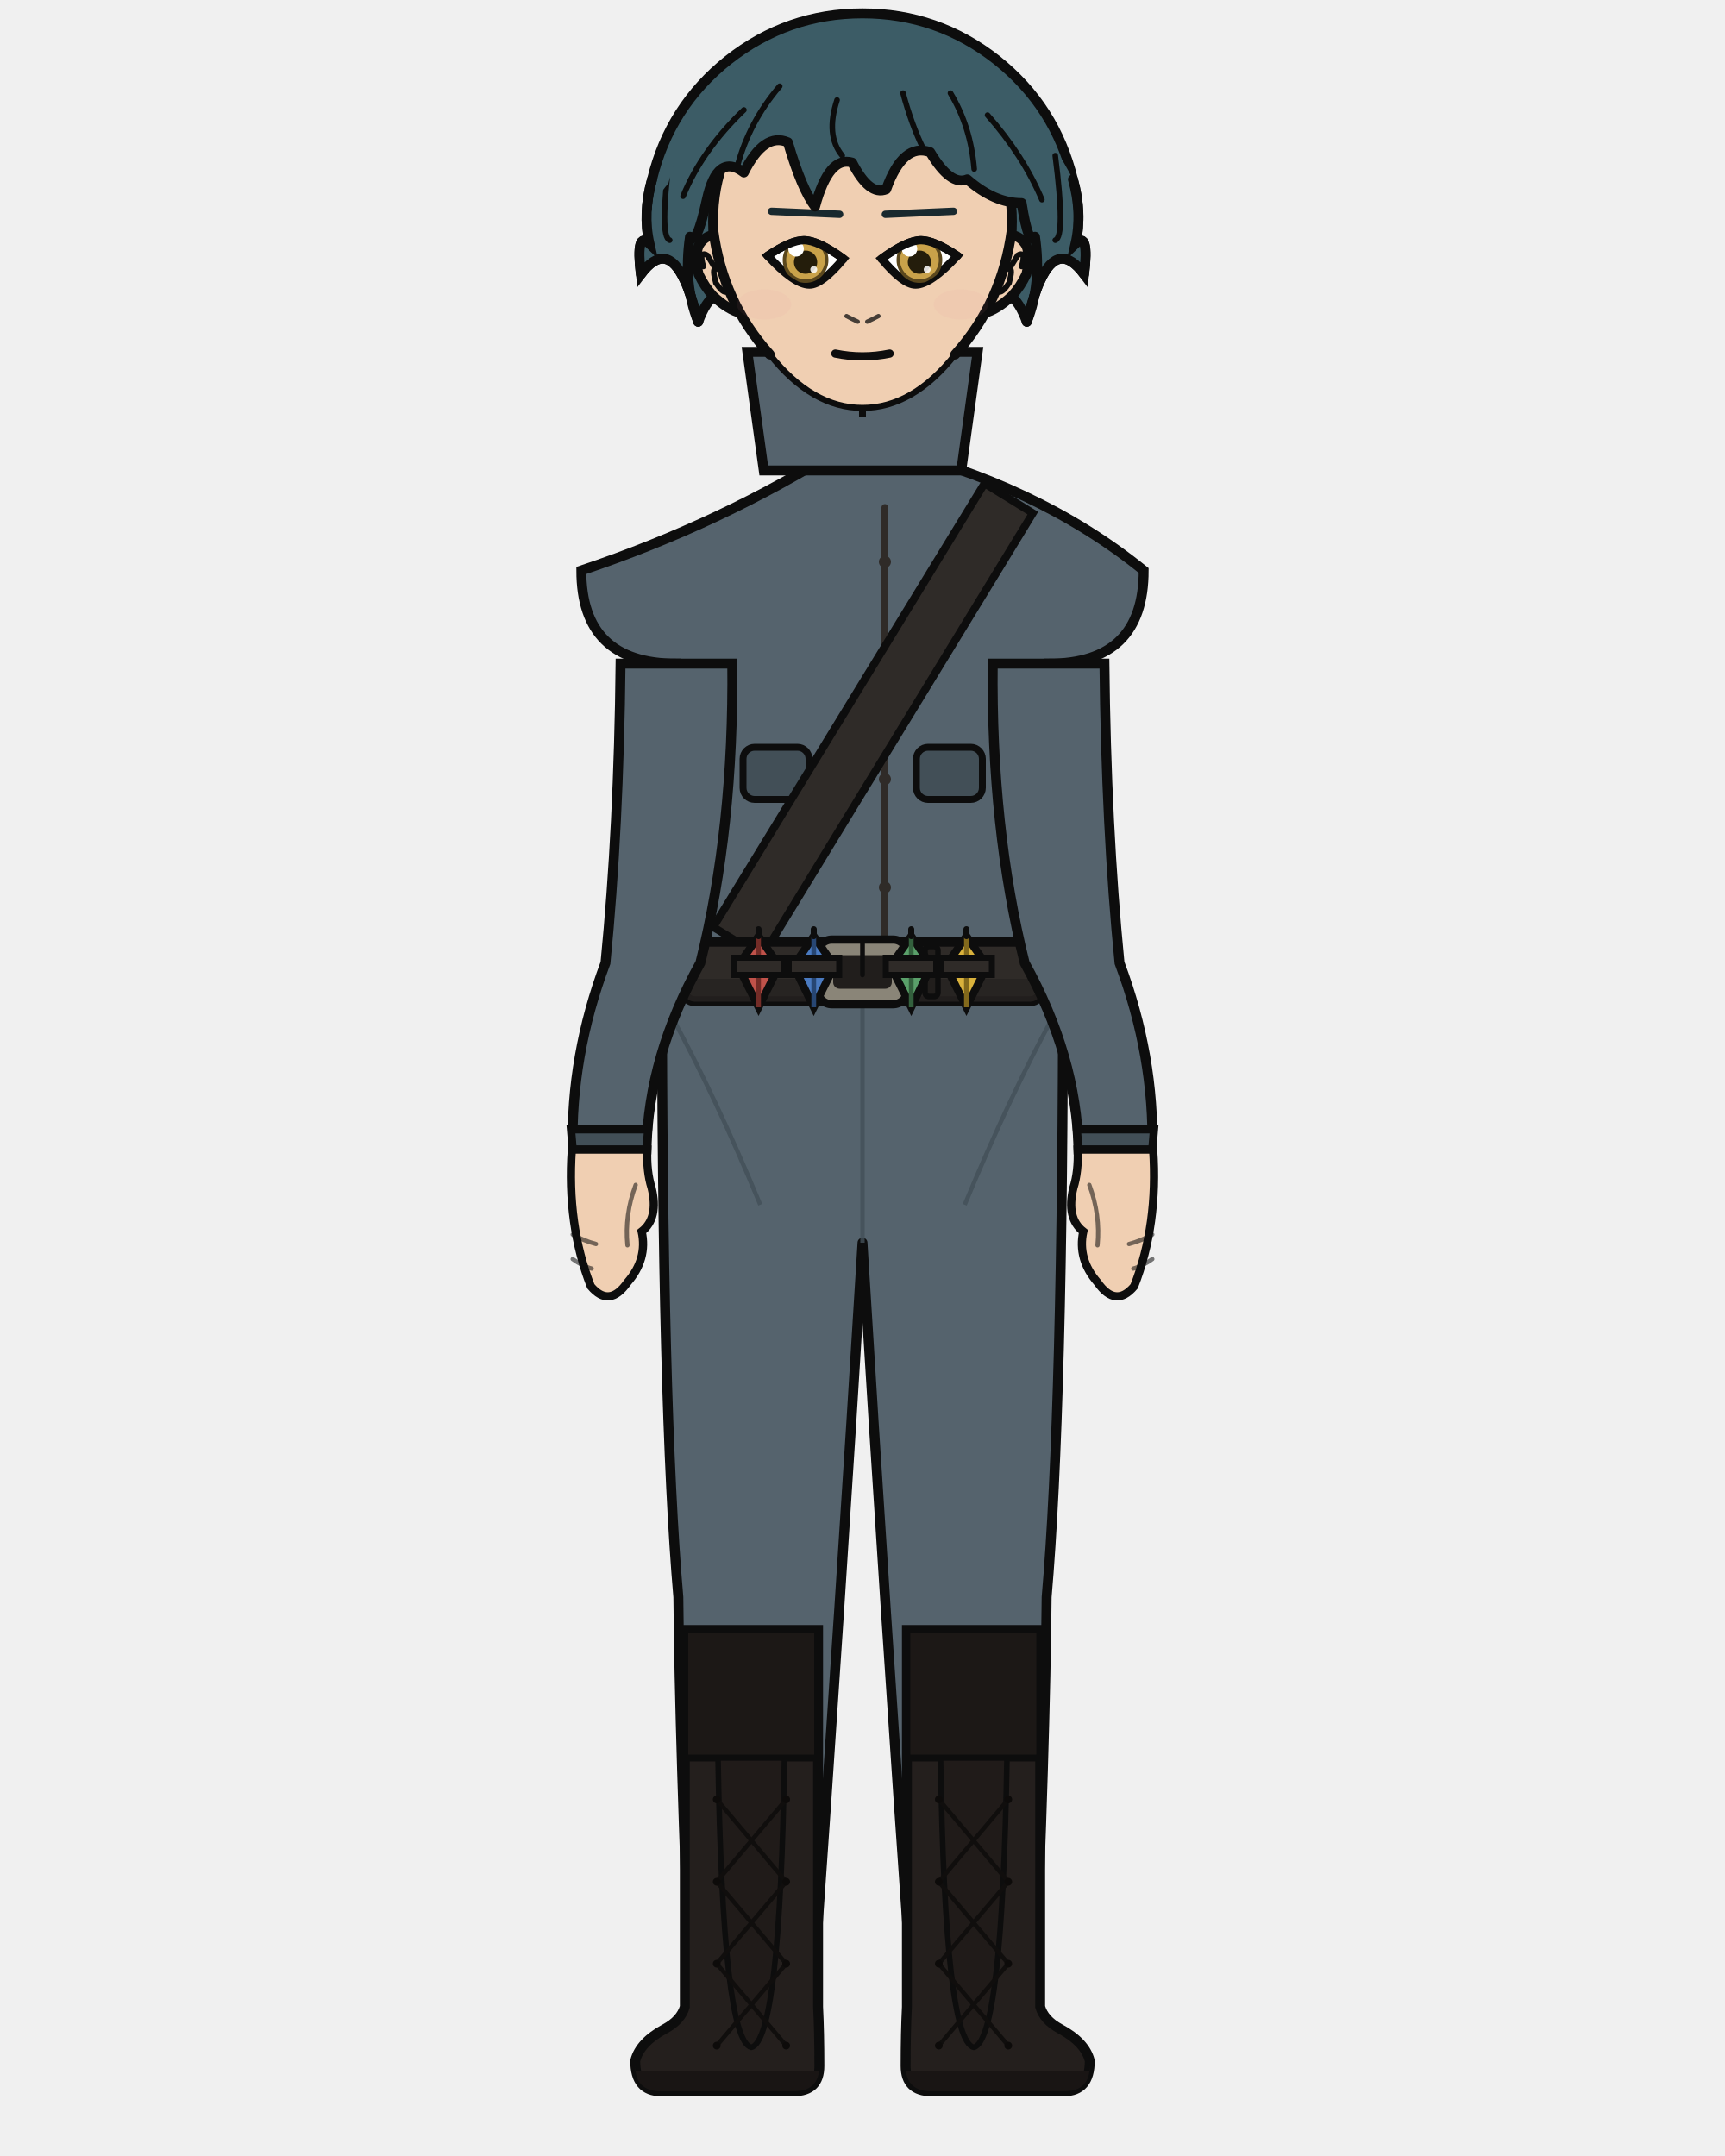
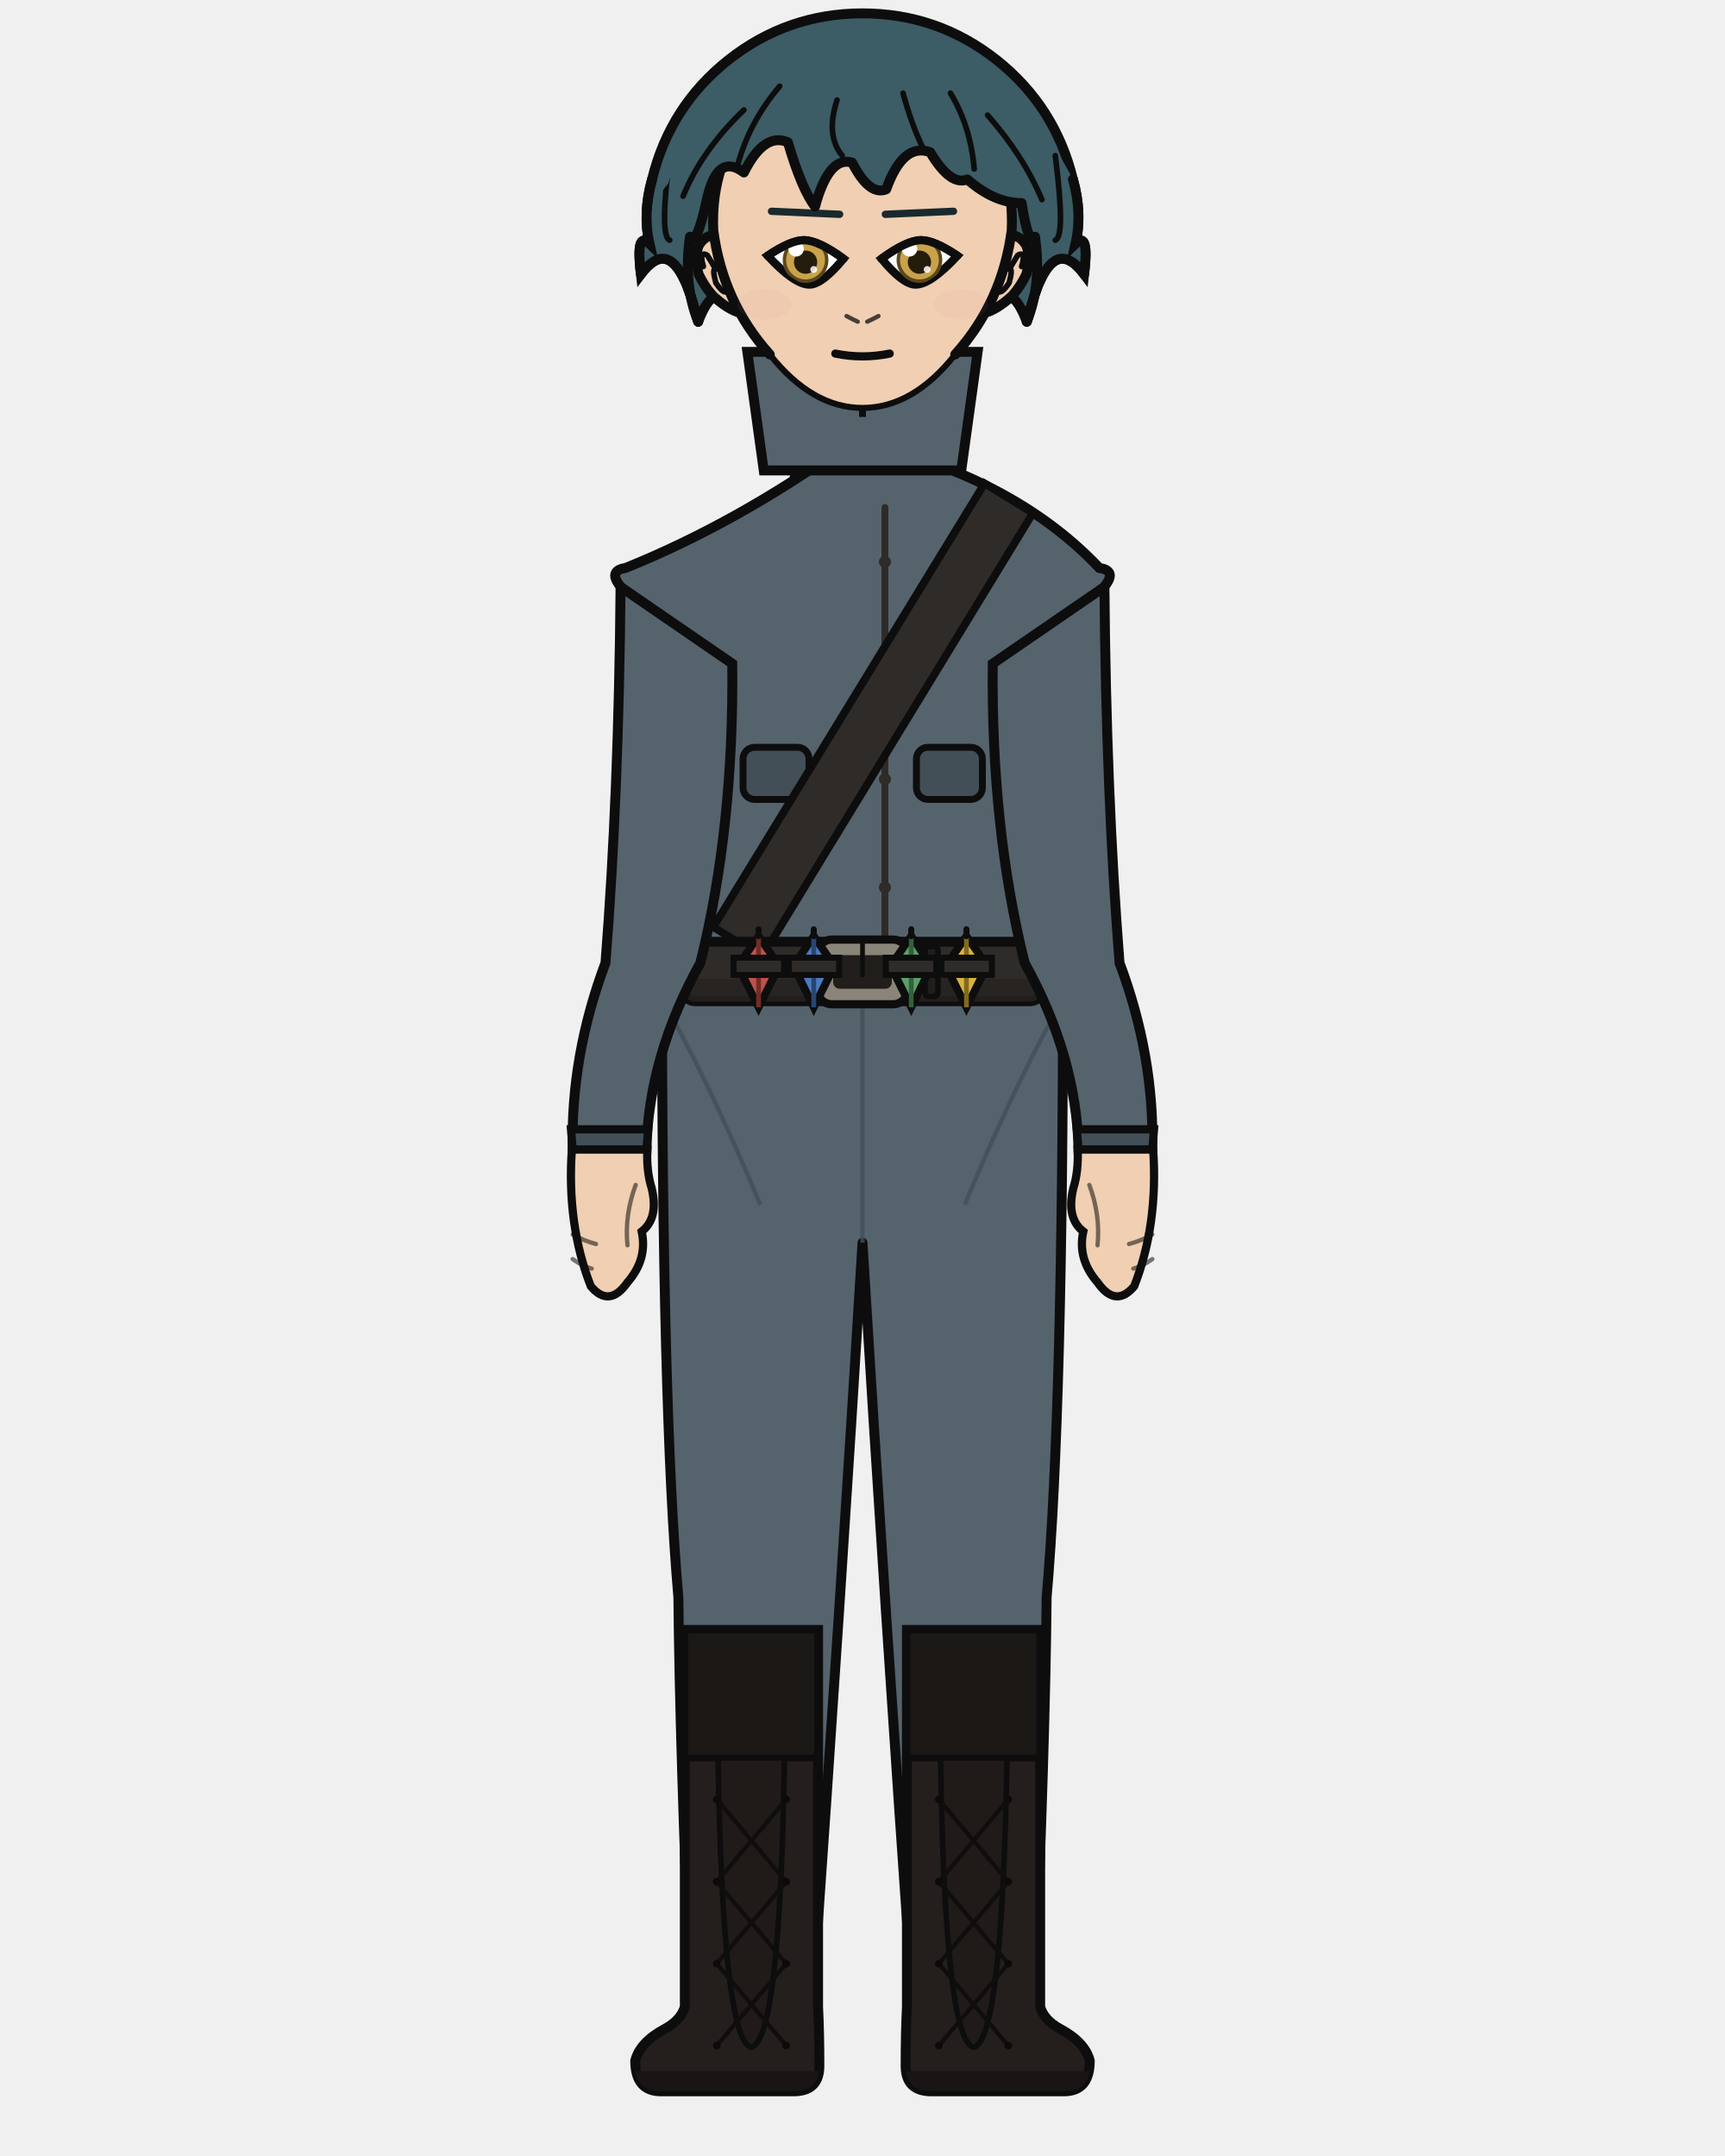
<svg xmlns="http://www.w3.org/2000/svg" width="400" height="500" viewBox="0 0 400 500">
  <defs>
    <clipPath id="hair-front">
      <path d="M 161.9 74.6 Q 158.4 65.9 160.0 54.9 Q 161.5 57.3 163.9 46.3 Q 166.3 35.3 172.5 40.0 Q 177.2 30.6 182.7 33.0 Q 185.9 43.9 189.0 47.9 Q 192.2 36.1 197.6 37.7 Q 201.6 45.5 205.5 43.9 Q 209.4 33.0 215.7 35.3 Q 220.4 43.2 224.3 41.6 Q 230.6 47.1 236.9 47.1 Q 238.5 57.3 240.0 54.9 Q 241.6 65.9 238.1 74.6 Q 240.0 67.5 241.2 65.1 Q 245.5 55.7 251.4 63.6 Q 252.6 53.4 249.4 56.5 Q 251.0 49.4 248.8 41.6 Q 241.3 26.9 228.6 17.0 Q 216.0 7.1 200.0 7.1 Q 184.0 7.1 171.4 17.0 Q 158.7 26.9 155.0 42.5 Q 149.0 49.4 150.6 56.5 Q 147.4 53.4 148.6 63.6 Q 154.5 55.7 158.8 65.1 Q 160.0 67.5 161.9 74.6 Z" />
    </clipPath>
  </defs>
  <path d="M 151.2 41.6 Q 155.3 24.7 168.9 13.9 Q 182.6 3.1 200.0 3.1 Q 217.4 3.1 231.1 13.9 Q 244.7 24.7 248.8 41.6 Q 251.0 49.4 249.4 56.5 Q 252.6 53.4 251.4 63.6 Q 245.5 55.7 241.2 65.1 Q 240.0 67.5 238.1 74.6 Q 234.5 65.1 230.6 70.6 Q 226.7 73.0 221.2 84.0 Q 211.8 73.0 200.0 75.3 Q 188.2 73.0 178.8 84.0 Q 173.3 73.0 169.4 70.6 Q 165.5 65.1 161.9 74.6 Q 160.0 67.5 158.8 65.1 Q 154.5 55.7 148.6 63.6 Q 147.4 53.4 150.6 56.5 Q 149.0 49.4 151.2 41.6 Z" fill="#3c5c66" />
  <path d="M 151.2 41.6 Q 155.3 24.7 168.9 13.9 Q 182.6 3.1 200.0 3.1 Q 217.4 3.1 231.1 13.9 Q 244.7 24.7 248.8 41.6 Q 251.0 49.4 249.4 56.5 Q 252.6 53.4 251.4 63.6 Q 245.5 55.7 241.2 65.1 Q 240.0 67.5 238.1 74.6 Q 234.5 65.1 230.6 70.6 Q 226.7 73.0 221.2 84.0 Q 211.8 73.0 200.0 75.3 Q 188.2 73.0 178.8 84.0 Q 173.3 73.0 169.4 70.6 Q 165.5 65.1 161.9 74.6 Q 160.0 67.5 158.8 65.1 Q 154.5 55.7 148.6 63.6 Q 147.4 53.4 150.6 56.5 Q 149.0 49.4 151.2 41.6 Z" fill="none" stroke="#0d0d0d" stroke-width="2.3" stroke-linecap="round" stroke-linejoin="round" />
  <rect x="184.3" y="86.7" width="31.4" height="34.1" rx="11.0" fill="#f0cfb2" />
  <line x1="184.3" y1="86.7" x2="184.3" y2="120.9" stroke="#0d0d0d" stroke-width="2.3" />
  <line x1="215.7" y1="86.7" x2="215.7" y2="120.9" stroke="#0d0d0d" stroke-width="2.3" />
  <path d="M 153.5 225.3 L 246.5 225.3 Q 246.5 326.9 242.7 370.4 Q 242.4 403.7 239.8 465.4 L 211.7 465.4 Q 205.0 370.4 200.0 288.2 Q 195.0 370.4 188.3 465.4 L 160.2 465.4 Q 157.6 403.7 157.3 370.4 Q 153.5 326.9 153.5 225.3 Z" fill="#55636d" stroke="#0d0d0d" stroke-width="2.3" stroke-linejoin="round" />
  <line x1="200.0" y1="232.9" x2="200.0" y2="288.2" stroke="#424f57" stroke-width="1.0" opacity="0.8" />
  <path d="M 155.6 235.4 Q 165.9 254.3 176.3 279.4" fill="none" stroke="#424f57" stroke-width="1.0" opacity="0.8" />
  <path d="M 244.4 235.4 Q 234.1 254.3 223.7 279.4" fill="none" stroke="#424f57" stroke-width="1.0" opacity="0.8" />
  <path d="M 189.7 378.0 L 189.7 465.4 Q 190.0 471.3 190.0 479.1 Q 190.0 485.0 184.0 485.0 L 153.3 485.0 Q 147.3 485.0 147.3 477.9 Q 148.4 473.6 154.2 470.5 Q 157.9 468.5 158.8 465.4 L 158.8 378.0 Z" fill="#241f1d" stroke="#0d0d0d" stroke-width="2.3" />
  <path d="M 190.0 480.3 L 147.3 480.3 L 147.3 479.1 Q 147.3 485.0 153.3 485.0 L 184.0 485.0 Q 190.0 485.0 190.0 479.1 Z" fill="#191514" />
  <rect x="158.8" y="378.0" width="30.8" height="29.7" fill="#1c1816" stroke="#0d0d0d" stroke-width="1.6" />
  <path d="M 166.5 407.7 L 181.9 407.7 Q 180.9 473.2 174.2 474.8 Q 167.6 473.2 166.5 407.7 Z" fill="#201b19" stroke="#0d0d0d" stroke-width="1.3" />
  <line x1="182.3" y1="417.3" x2="166.2" y2="436.4" stroke="#100e0d" stroke-width="1.0" stroke-linecap="round" />
  <line x1="166.2" y1="417.3" x2="182.3" y2="436.4" stroke="#100e0d" stroke-width="1.0" stroke-linecap="round" />
  <line x1="182.3" y1="436.4" x2="166.2" y2="455.4" stroke="#100e0d" stroke-width="1.0" stroke-linecap="round" />
  <line x1="166.2" y1="436.4" x2="182.3" y2="455.4" stroke="#100e0d" stroke-width="1.0" stroke-linecap="round" />
  <line x1="182.3" y1="455.4" x2="166.2" y2="474.4" stroke="#100e0d" stroke-width="1.0" stroke-linecap="round" />
  <line x1="166.2" y1="455.4" x2="182.3" y2="474.4" stroke="#100e0d" stroke-width="1.0" stroke-linecap="round" />
  <circle cx="166.2" cy="417.3" r="0.9" fill="#0d0b0a" />
  <circle cx="182.3" cy="417.3" r="0.9" fill="#0d0b0a" />
  <circle cx="166.2" cy="436.4" r="0.9" fill="#0d0b0a" />
  <circle cx="182.3" cy="436.4" r="0.9" fill="#0d0b0a" />
  <circle cx="166.2" cy="455.4" r="0.9" fill="#0d0b0a" />
  <circle cx="182.3" cy="455.4" r="0.9" fill="#0d0b0a" />
  <circle cx="166.2" cy="474.4" r="0.9" fill="#0d0b0a" />
  <circle cx="182.3" cy="474.4" r="0.9" fill="#0d0b0a" />
  <path d="M 210.3 378.0 L 210.3 465.4 Q 210.0 471.3 210.0 479.1 Q 210.0 485.0 216.0 485.0 L 246.7 485.0 Q 252.7 485.0 252.7 477.9 Q 251.6 473.6 245.8 470.5 Q 242.1 468.5 241.2 465.4 L 241.2 378.0 Z" fill="#241f1d" stroke="#0d0d0d" stroke-width="2.3" />
  <path d="M 210.0 480.3 L 252.7 480.3 L 252.7 479.1 Q 252.7 485.0 246.7 485.0 L 216.0 485.0 Q 210.0 485.0 210.0 479.1 Z" fill="#191514" />
  <rect x="210.3" y="378.0" width="30.8" height="29.7" fill="#1c1816" stroke="#0d0d0d" stroke-width="1.6" />
  <path d="M 218.1 407.7 L 233.5 407.7 Q 232.4 473.2 225.8 474.8 Q 219.1 473.2 218.1 407.7 Z" fill="#201b19" stroke="#0d0d0d" stroke-width="1.3" />
  <line x1="233.8" y1="417.3" x2="217.7" y2="436.4" stroke="#100e0d" stroke-width="1.0" stroke-linecap="round" />
  <line x1="217.7" y1="417.3" x2="233.8" y2="436.4" stroke="#100e0d" stroke-width="1.0" stroke-linecap="round" />
  <line x1="233.8" y1="436.4" x2="217.7" y2="455.4" stroke="#100e0d" stroke-width="1.0" stroke-linecap="round" />
  <line x1="217.7" y1="436.4" x2="233.8" y2="455.4" stroke="#100e0d" stroke-width="1.0" stroke-linecap="round" />
  <line x1="233.8" y1="455.4" x2="217.7" y2="474.4" stroke="#100e0d" stroke-width="1.0" stroke-linecap="round" />
  <line x1="217.7" y1="455.4" x2="233.8" y2="474.4" stroke="#100e0d" stroke-width="1.0" stroke-linecap="round" />
  <circle cx="217.7" cy="417.3" r="0.9" fill="#0d0b0a" />
  <circle cx="233.8" cy="417.3" r="0.9" fill="#0d0b0a" />
  <circle cx="217.7" cy="436.4" r="0.9" fill="#0d0b0a" />
  <circle cx="233.8" cy="436.4" r="0.9" fill="#0d0b0a" />
  <circle cx="217.7" cy="455.4" r="0.9" fill="#0d0b0a" />
  <circle cx="233.8" cy="455.4" r="0.9" fill="#0d0b0a" />
  <circle cx="217.7" cy="474.4" r="0.9" fill="#0d0b0a" />
  <circle cx="233.8" cy="474.4" r="0.9" fill="#0d0b0a" />
-   <path d="M 195.6 103.6 Q 167.4 121.4 134.8 132.3 Q 134.8 153.9 156.8 153.9 Q 156.8 192.0 159.8 223.3 Q 159.4 224.4 159.4 225.3 L 240.6 225.3 Q 240.6 224.4 240.2 223.3 Q 243.2 192.0 243.2 153.9 Q 265.2 153.9 265.2 132.3 Q 240.4 112.2 204.4 103.6 L 200.0 108.0 Z" fill="#55636d" stroke="#0d0d0d" stroke-width="2.3" />
+   <path d="M 195.6 103.6 Q 170.6 121.4 145.1 131.7 Q 141.2 132.3 143.5 135.5 L 156.8 153.9 Q 156.8 192.0 159.8 223.3 Q 159.4 224.4 159.4 225.3 L 240.6 225.3 Q 240.6 224.4 240.2 223.3 Q 243.2 192.0 243.2 153.9 L 256.5 135.5 Q 258.8 132.3 254.9 131.7 Q 236.5 112.2 204.4 103.6 L 200.0 108.0 Z" fill="#55636d" stroke="#0d0d0d" stroke-width="2.3" />
  <path d="M 205.2 117.7 L 205.2 218.4" fill="none" stroke="#2f2b28" stroke-width="1.6" stroke-linecap="round" />
  <circle cx="205.2" cy="130.3" r="1.4" fill="#2f2b28" />
  <circle cx="205.2" cy="155.5" r="1.4" fill="#2f2b28" />
  <circle cx="205.2" cy="180.7" r="1.4" fill="#2f2b28" />
  <circle cx="205.2" cy="205.8" r="1.4" fill="#2f2b28" />
  <rect x="172.3" y="173.3" width="15.3" height="12.1" rx="2.7" fill="#424f57" stroke="#0d0d0d" stroke-width="1.6" />
  <rect x="212.5" y="173.3" width="15.3" height="12.1" rx="2.7" fill="#424f57" stroke="#0d0d0d" stroke-width="1.6" />
  <path d="M 228.3 112.1 L 165.4 215.0 L 176.7 221.9 L 239.5 119.0 Z" fill="#2f2b28" stroke="#0d0d0d" stroke-width="1.8" />
  <rect x="158.6" y="218.4" width="82.8" height="13.8" rx="2.5" fill="#2f2b28" stroke="#0d0d0d" stroke-width="2.3" />
  <rect x="158.6" y="227.0" width="82.8" height="5.3" rx="2.5" fill="#262220" opacity="0.8" />
  <rect x="189.6" y="217.9" width="20.8" height="15.0" rx="3.3" fill="#8a8578" stroke="#0d0d0d" stroke-width="1.9" />
  <rect x="193.2" y="221.5" width="13.6" height="7.8" rx="1.5" fill="#211e1c" />
  <line x1="200.0" y1="217.9" x2="200.0" y2="226.1" stroke="#0d0d0d" stroke-width="1.1" stroke-linecap="round" />
  <rect x="214.5" y="219.5" width="3.0" height="11.6" rx="0.9" fill="#211e1c" stroke="#0d0d0d" stroke-width="1.3" />
  <path d="M 175.9 217.1 L 180.7 224.0 L 175.9 233.6 L 171.1 224.0 Z" fill="#c0524a" stroke="#0d0d0d" stroke-width="1.8" />
  <line x1="175.9" y1="217.1" x2="175.9" y2="233.6" stroke="#732c27" stroke-width="1.1" />
  <line x1="175.9" y1="215.5" x2="175.9" y2="217.1" stroke="#0d0d0d" stroke-width="1.4" stroke-linecap="round" />
  <rect x="170.1" y="222.1" width="11.7" height="4.0" fill="#2f2b28" stroke="#0d0d0d" stroke-width="1.4" />
  <path d="M 188.7 217.1 L 193.5 224.0 L 188.7 233.6 L 184.0 224.0 Z" fill="#4a7ac0" stroke="#0d0d0d" stroke-width="1.8" />
  <line x1="188.7" y1="217.1" x2="188.7" y2="233.6" stroke="#274673" stroke-width="1.1" />
  <line x1="188.7" y1="215.5" x2="188.7" y2="217.1" stroke="#0d0d0d" stroke-width="1.4" stroke-linecap="round" />
  <rect x="182.9" y="222.1" width="11.7" height="4.0" fill="#2f2b28" stroke="#0d0d0d" stroke-width="1.4" />
  <path d="M 211.3 217.1 L 216.0 224.0 L 211.3 233.6 L 206.5 224.0 Z" fill="#5aa06a" stroke="#0d0d0d" stroke-width="1.8" />
  <line x1="211.3" y1="217.1" x2="211.3" y2="233.6" stroke="#33603d" stroke-width="1.1" />
  <line x1="211.3" y1="215.5" x2="211.3" y2="217.1" stroke="#0d0d0d" stroke-width="1.4" stroke-linecap="round" />
  <rect x="205.4" y="222.1" width="11.7" height="4.0" fill="#2f2b28" stroke="#0d0d0d" stroke-width="1.4" />
  <path d="M 224.1 217.1 L 228.9 224.0 L 224.1 233.6 L 219.3 224.0 Z" fill="#d9b23c" stroke="#0d0d0d" stroke-width="1.8" />
  <line x1="224.1" y1="217.1" x2="224.1" y2="233.6" stroke="#82691c" stroke-width="1.1" />
  <line x1="224.1" y1="215.5" x2="224.1" y2="217.1" stroke="#0d0d0d" stroke-width="1.4" stroke-linecap="round" />
  <rect x="218.3" y="222.1" width="11.7" height="4.0" fill="#2f2b28" stroke="#0d0d0d" stroke-width="1.4" />
-   <path d="M 169.8 153.9 L 143.9 153.9 Q 143.5 192.0 140.4 223.3 Q 132.3 244.9 132.8 266.6 L 149.9 266.6 Q 150.4 244.9 162.4 223.3 Q 170.2 192.0 169.8 153.9 Z" fill="#55636d" stroke="#0d0d0d" stroke-width="2.3" />
+   <path d="M 169.8 153.9 L 143.9 136.1 Q 143.5 184.0 140.4 223.3 Q 132.3 244.9 132.8 266.6 L 149.9 266.6 Q 150.4 244.9 162.4 223.3 Q 170.2 192.0 169.8 153.9 Z" fill="#55636d" stroke="#0d0d0d" stroke-width="2.3" />
  <path d="M 132.4 261.9 L 150.3 261.9 L 149.9 266.6 L 132.8 266.6 Z" fill="#424f57" stroke="#0d0d0d" stroke-width="1.9" />
  <path d="M 132.6 266.6 Q 131.4 284.0 137.0 298.3 Q 141.3 303.4 145.5 297.4 Q 150.2 292.0 148.8 285.6 Q 152.8 282.5 151.1 275.5 Q 149.9 271.7 150.1 266.6 Z" fill="#f0cfb2" stroke="#0d0d0d" stroke-width="1.9" />
  <path d="M 147.4 274.8 Q 144.8 281.8 145.5 288.8" fill="none" stroke="#0d0d0d" stroke-width="1.0" opacity="0.55" stroke-linecap="round" />
  <path d="M 132.8 286.3 Q 135.5 287.8 138.2 288.5" fill="none" stroke="#0d0d0d" stroke-width="1.0" opacity="0.55" stroke-linecap="round" />
  <path d="M 132.8 292.0 Q 135.0 293.6 137.2 294.2" fill="none" stroke="#0d0d0d" stroke-width="1.0" opacity="0.55" stroke-linecap="round" />
-   <path d="M 230.2 153.9 L 256.1 153.9 Q 256.5 192.0 259.6 223.3 Q 267.7 244.9 267.2 266.6 L 250.1 266.6 Q 249.6 244.9 237.6 223.3 Q 229.8 192.0 230.2 153.9 Z" fill="#55636d" stroke="#0d0d0d" stroke-width="2.3" />
+   <path d="M 230.2 153.9 L 256.1 136.1 Q 256.5 184.0 259.6 223.3 Q 267.7 244.9 267.2 266.6 L 250.1 266.6 Q 249.6 244.9 237.6 223.3 Q 229.8 192.0 230.2 153.9 Z" fill="#55636d" stroke="#0d0d0d" stroke-width="2.3" />
  <path d="M 249.7 261.9 L 267.6 261.9 L 267.2 266.6 L 250.1 266.6 Z" fill="#424f57" stroke="#0d0d0d" stroke-width="1.9" />
  <path d="M 267.4 266.6 Q 268.6 284.0 263.0 298.3 Q 258.7 303.4 254.5 297.4 Q 249.8 292.0 251.2 285.6 Q 247.2 282.5 248.9 275.5 Q 250.1 271.7 249.9 266.6 Z" fill="#f0cfb2" stroke="#0d0d0d" stroke-width="1.9" />
  <path d="M 252.6 274.8 Q 255.2 281.8 254.5 288.8" fill="none" stroke="#0d0d0d" stroke-width="1.0" opacity="0.55" stroke-linecap="round" />
  <path d="M 267.2 286.3 Q 264.5 287.8 261.8 288.5" fill="none" stroke="#0d0d0d" stroke-width="1.0" opacity="0.55" stroke-linecap="round" />
  <path d="M 267.2 292.0 Q 265.0 293.6 262.8 294.2" fill="none" stroke="#0d0d0d" stroke-width="1.0" opacity="0.55" stroke-linecap="round" />
  <path d="M 173.3 81.6 L 226.7 81.6 L 222.9 109.1 L 177.1 109.1 Z" fill="#55636d" stroke="#0d0d0d" stroke-width="2.3" />
  <path d="M 200.0 81.6 L 200.0 96.7" fill="none" stroke="#0d0d0d" stroke-width="1.6" />
  <path d="M 165.6 54.5 Q 163.3 54.7 162.0 57.0 Q 161.0 59.5 162.0 63.6 Q 163.4 66.5 165.3 68.6 Q 168.9 71.9 171.8 72.6 Z" fill="#f0cfb2" />
  <path d="M 165.6 54.5 Q 163.3 54.7 162.0 57.0 Q 161.0 59.5 162.0 63.6 Q 163.4 66.5 165.3 68.6 Q 168.9 71.9 171.8 72.6" fill="none" stroke="#0d0d0d" stroke-width="2.3" stroke-linecap="round" />
  <path d="M 163.1 61.8 Q 162.5 59.8 162.8 59.1 Q 163.2 58.7 164.0 59.2 Q 164.9 60.6 165.9 62.3 Q 165.1 62.3 166.0 65.6 Q 167.4 67.7 168.2 67.7" fill="none" stroke="#0d0d0d" stroke-width="1.3" stroke-linecap="round" />
  <path d="M 234.4 54.5 Q 236.7 54.7 238.0 57.0 Q 239.0 59.5 238.0 63.6 Q 236.6 66.5 234.7 68.6 Q 231.1 71.9 228.2 72.6 Z" fill="#f0cfb2" />
  <path d="M 234.4 54.5 Q 236.7 54.7 238.0 57.0 Q 239.0 59.5 238.0 63.6 Q 236.6 66.5 234.7 68.6 Q 231.1 71.9 228.2 72.6" fill="none" stroke="#0d0d0d" stroke-width="2.3" stroke-linecap="round" />
  <path d="M 236.9 61.8 Q 237.5 59.8 237.2 59.1 Q 236.8 58.7 236.0 59.2 Q 235.1 60.6 234.1 62.3 Q 234.9 62.3 234.0 65.6 Q 232.6 67.7 231.8 67.7" fill="none" stroke="#0d0d0d" stroke-width="1.3" stroke-linecap="round" />
  <path d="M 200.0 14.1 Q 214.6 14.1 225.0 25.6 Q 235.3 37.1 234.6 53.4 Q 232.4 70.1 221.5 82.2 Q 211.7 94.6 200.0 94.6 Q 188.3 94.6 178.5 82.2 Q 167.6 70.1 165.4 53.4 Q 164.7 37.1 175.0 25.6 Q 185.4 14.1 200.0 14.1 Z" fill="#f0cfb2" />
  <path d="M 178.5 82.2 Q 167.6 70.1 165.4 53.4 Q 164.7 37.1 175.0 25.6 Q 185.4 14.1 200.0 14.1 Q 214.6 14.1 225.0 25.6 Q 235.3 37.1 234.6 53.4 Q 232.4 70.1 221.5 82.2" fill="none" stroke="#0d0d0d" stroke-width="2.3" stroke-linecap="round" />
  <path d="M 221.5 82.2 Q 211.7 94.6 200.0 94.6 Q 188.3 94.6 178.5 82.2" fill="none" stroke="#0d0d0d" stroke-width="1.4" stroke-linecap="round" />
  <line x1="194.7" y1="49.7" x2="178.9" y2="49.0" stroke="#19292e" stroke-width="1.7" stroke-linecap="round" />
  <defs>
    <clipPath id="eye-l">
      <path d="M 195.6 60.0 Q 189.7 55.7 186.4 55.7 Q 183.4 55.7 178.0 59.3 Q 184.2 66.0 187.7 66.0 Q 190.6 66.0 195.6 60.0 Z" />
    </clipPath>
  </defs>
  <path d="M 195.6 60.0 Q 189.7 55.7 186.4 55.7 Q 183.4 55.7 178.0 59.3 Q 184.2 66.0 187.7 66.0 Q 190.6 66.0 195.6 60.0 Z" fill="white" stroke="#0d0d0d" stroke-width="1.9" />
  <g clip-path="url(#eye-l)">
    <circle cx="186.8" cy="60.3" r="5.3" fill="#5a471d" />
    <circle cx="186.8" cy="60.3" r="4.5" fill="#c9a24a" />
    <circle cx="186.8" cy="60.8" r="2.7" fill="#241d0b" />
    <circle cx="184.6" cy="57.7" r="1.8" fill="white" />
    <circle cx="188.7" cy="62.5" r="0.8" fill="white" opacity="0.85" />
  </g>
  <path d="M 195.6 60.0 Q 189.7 55.7 186.4 55.7 Q 183.4 55.7 178.0 59.3" fill="none" stroke="#0d0d0d" stroke-width="1.9" stroke-linecap="round" />
  <line x1="205.3" y1="49.7" x2="221.1" y2="49.0" stroke="#19292e" stroke-width="1.7" stroke-linecap="round" />
  <defs>
    <clipPath id="eye-r">
      <path d="M 204.4 60.0 Q 210.3 55.7 213.6 55.7 Q 216.6 55.7 222.0 59.3 Q 215.8 66.0 212.3 66.0 Q 209.4 66.0 204.4 60.0 Z" />
    </clipPath>
  </defs>
  <path d="M 204.4 60.0 Q 210.3 55.7 213.6 55.7 Q 216.6 55.7 222.0 59.3 Q 215.8 66.0 212.3 66.0 Q 209.4 66.0 204.4 60.0 Z" fill="white" stroke="#0d0d0d" stroke-width="1.9" />
  <g clip-path="url(#eye-r)">
    <circle cx="213.2" cy="60.3" r="5.3" fill="#5a471d" />
    <circle cx="213.2" cy="60.3" r="4.5" fill="#c9a24a" />
    <circle cx="213.2" cy="60.8" r="2.7" fill="#241d0b" />
    <circle cx="210.9" cy="57.7" r="1.8" fill="white" />
    <circle cx="215.0" cy="62.5" r="0.8" fill="white" opacity="0.85" />
  </g>
  <path d="M 204.4 60.0 Q 210.3 55.7 213.6 55.7 Q 216.6 55.7 222.0 59.3" fill="none" stroke="#0d0d0d" stroke-width="1.9" stroke-linecap="round" />
  <path d="M 196.3 73.3 Q 197.6 74.0 198.9 74.6" fill="none" stroke="#0d0d0d" stroke-width="1.0" opacity="0.75" stroke-linecap="round" />
  <path d="M 203.7 73.3 Q 202.4 74.0 201.1 74.6" fill="none" stroke="#0d0d0d" stroke-width="1.0" opacity="0.75" stroke-linecap="round" />
  <path d="M 193.7 82.0 Q 200.0 83.3 206.3 82.0" fill="none" stroke="#0d0d0d" stroke-width="1.9" stroke-linecap="round" />
  <ellipse cx="177.2" cy="70.6" rx="6.3" ry="3.5" fill="#e8879a" opacity="0.07" />
  <ellipse cx="222.8" cy="70.6" rx="6.3" ry="3.5" fill="#e8879a" opacity="0.07" />
  <path d="M 161.9 74.6 Q 158.4 65.9 160.0 54.9 Q 161.5 57.3 163.9 46.3 Q 166.3 35.3 172.5 40.0 Q 177.2 30.6 182.7 33.0 Q 185.9 43.9 189.0 47.9 Q 192.2 36.1 197.6 37.7 Q 201.6 45.5 205.5 43.9 Q 209.4 33.0 215.7 35.3 Q 220.4 43.2 224.3 41.6 Q 230.6 47.1 236.9 47.1 Q 238.5 57.3 240.0 54.9 Q 241.6 65.9 238.1 74.6 Q 240.0 67.5 241.2 65.1 Q 245.5 55.7 251.4 63.6 Q 252.6 53.4 249.4 56.5 Q 251.0 49.4 248.8 41.6 Q 241.3 26.9 228.6 17.0 Q 216.0 7.1 200.0 7.1 Q 184.0 7.1 171.4 17.0 Q 158.7 26.9 155.0 42.5 Q 149.0 49.4 150.6 56.5 Q 147.4 53.4 148.6 63.6 Q 154.5 55.7 158.8 65.1 Q 160.0 67.5 161.9 74.6 Z" fill="#3c5c66" />
  <path d="M 161.9 74.6 Q 158.4 65.9 160.0 54.9 Q 161.5 57.3 163.9 46.3 Q 166.3 35.3 172.5 40.0 Q 177.2 30.6 182.7 33.0 Q 185.9 43.9 189.0 47.9 Q 192.2 36.1 197.6 37.7 Q 201.6 45.5 205.5 43.9 Q 209.4 33.0 215.7 35.3 Q 220.4 43.2 224.3 41.6 Q 230.6 47.1 236.9 47.1 Q 238.5 57.3 240.0 54.9 Q 241.6 65.9 238.1 74.6" fill="none" stroke="#0d0d0d" stroke-width="2.3" stroke-linecap="round" stroke-linejoin="round" />
  <path d="M 238.1 74.6 Q 240.0 67.5 241.2 65.1 Q 245.5 55.7 251.4 63.6 Q 252.6 53.4 249.4 56.5 Q 251.0 49.4 248.8 41.6" fill="none" stroke="#0d0d0d" stroke-width="2.3" stroke-linecap="round" />
  <path d="M 161.9 74.6 Q 160.0 67.5 158.8 65.1 Q 154.5 55.7 148.6 63.6 Q 147.4 53.4 150.6 56.5 Q 149.0 49.4 151.2 41.6" fill="none" stroke="#0d0d0d" stroke-width="2.3" stroke-linecap="round" />
  <path d="M 180.8 20.0 Q 173.7 28.3 171.0 38.5" fill="none" stroke="#0d0d0d" stroke-width="1.3" stroke-linecap="round" clip-path="url(#hair-front)" />
  <path d="M 194.1 23.2 Q 191.4 31.4 195.3 36.1" fill="none" stroke="#0d0d0d" stroke-width="1.3" stroke-linecap="round" clip-path="url(#hair-front)" />
  <path d="M 209.4 21.6 Q 211.4 29.0 214.1 34.5" fill="none" stroke="#0d0d0d" stroke-width="1.3" stroke-linecap="round" clip-path="url(#hair-front)" />
  <path d="M 220.4 21.6 Q 225.1 29.4 225.9 39.2" fill="none" stroke="#0d0d0d" stroke-width="1.3" stroke-linecap="round" clip-path="url(#hair-front)" />
  <path d="M 229.0 26.7 Q 237.3 36.1 241.6 46.3" fill="none" stroke="#0d0d0d" stroke-width="1.3" stroke-linecap="round" clip-path="url(#hair-front)" />
  <path d="M 172.5 25.5 Q 162.7 34.9 158.4 45.5" fill="none" stroke="#0d0d0d" stroke-width="1.3" stroke-linecap="round" clip-path="url(#hair-front)" />
  <path d="M 244.7 36.1 Q 247.1 54.9 244.7 55.7" fill="none" stroke="#0d0d0d" stroke-width="1.3" stroke-linecap="round" clip-path="url(#hair-front)" />
  <path d="M 155.3 36.1 Q 152.9 54.9 155.3 55.7" fill="none" stroke="#0d0d0d" stroke-width="1.3" stroke-linecap="round" clip-path="url(#hair-front)" />
</svg>
